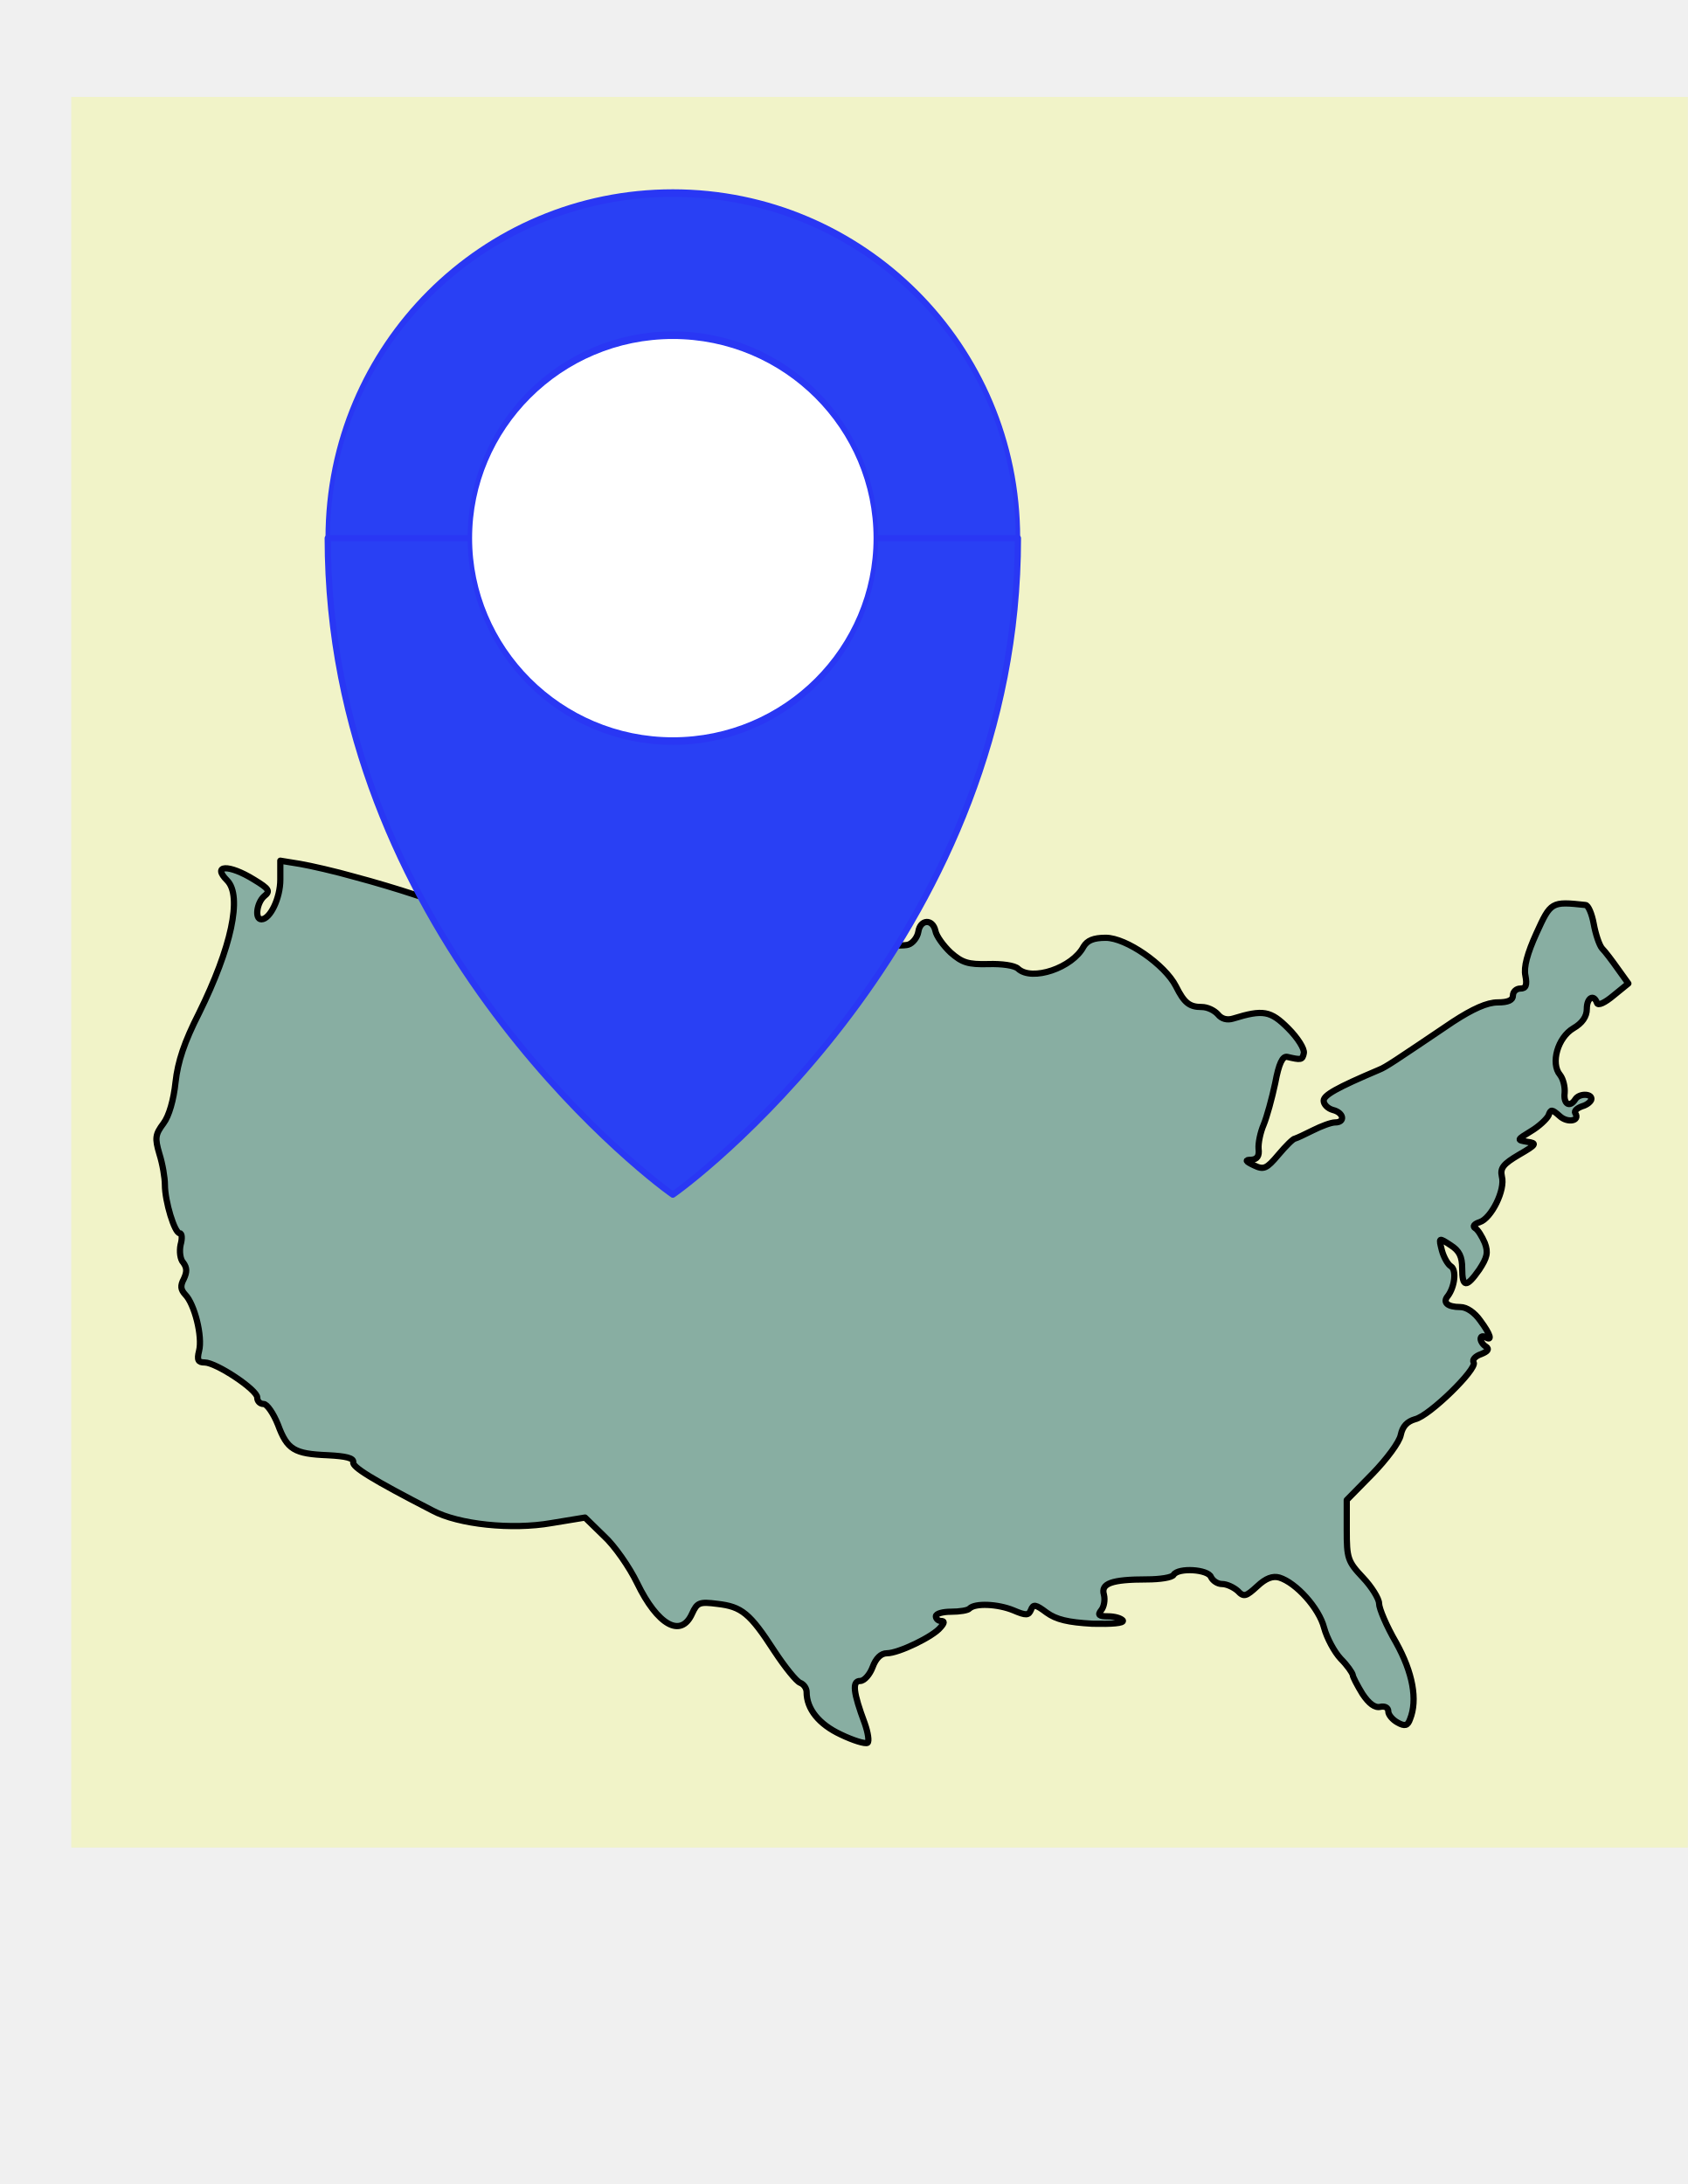
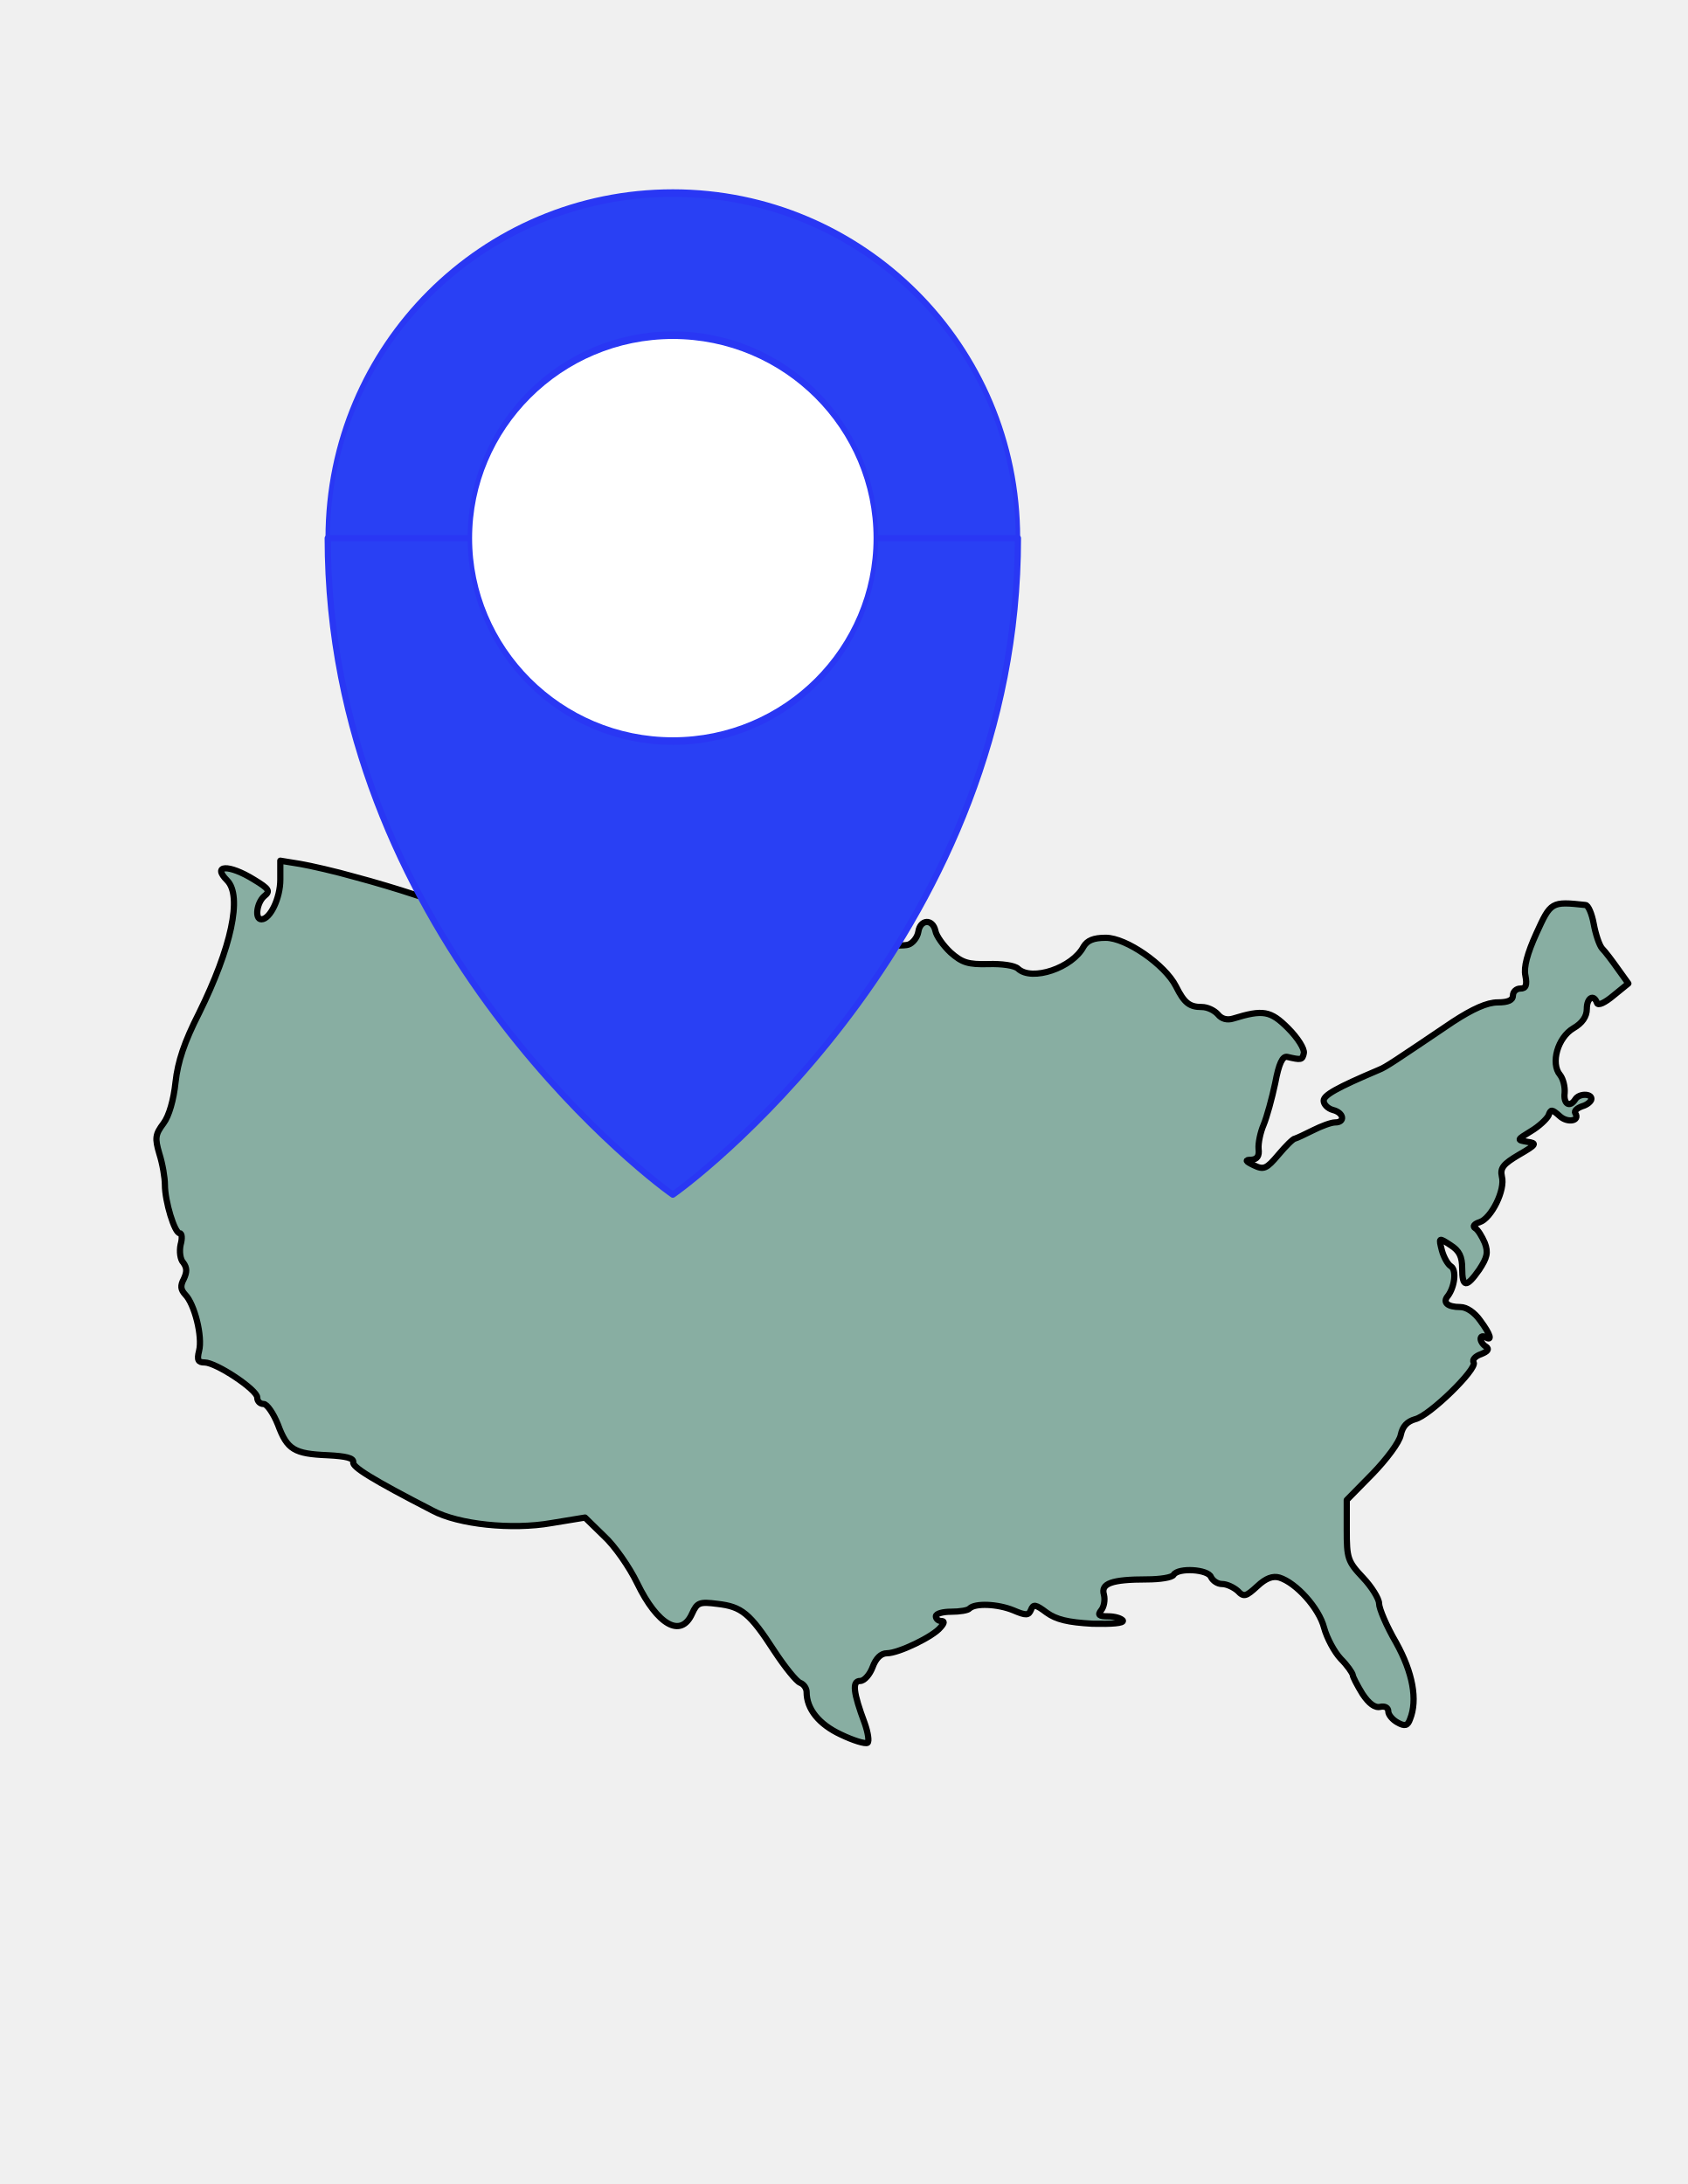
<svg xmlns="http://www.w3.org/2000/svg" width="100%" height="100%" viewBox="0 0 2550 3300" version="1.1" xml:space="preserve" style="fill-rule:evenodd;clip-rule:evenodd;stroke-linejoin:round;stroke-miterlimit:2;">
-   <g transform="matrix(0.957764,0,0,0.947531,107.702,146.475)">
-     <rect x="0" y="0" width="2550" height="2791.64" style="fill:rgb(245,255,0);fill-opacity:0.17;" />
-   </g>
  <g transform="matrix(0.697477,1.47444e-32,1.47444e-32,-0.697477,-315.823,3572.18)">
    <path d="M1221,3222C1263,3211 1319,3194 1346,3185C1373,3175 1431,3164 1475,3160C1519,3155 1587,3145 1625,3136C1664,3128 1754,3114 1826,3105C1980,3088 2393,3066 2420,3075C2430,3078 2440,3091 2442,3103C2446,3130 2473,3132 2479,3105C2481,3094 2496,3073 2512,3058C2537,3036 2550,3032 2593,3033C2623,3034 2651,3030 2658,3023C2688,2995 2776,3025 2800,3071C2808,3084 2821,3090 2848,3090C2892,3090 2976,3032 3000,2985C3018,2949 3029,2940 3056,2940C3068,2940 3083,2933 3091,2924C3099,2914 3111,2911 3124,2915C3189,2935 3205,2932 3243,2894C3264,2873 3279,2849 3277,2840C3274,2825 3271,2825 3241,2832C3231,2834 3223,2818 3215,2775C3208,2742 3197,2702 3190,2685C3183,2669 3178,2645 3179,2633C3181,2617 3176,2610 3163,2609C3149,2609 3150,2606 3169,2597C3190,2587 3196,2589 3222,2620C3238,2639 3254,2655 3258,2655C3262,2656 3279,2664 3297,2673C3315,2682 3336,2690 3345,2690C3367,2690 3364,2711 3340,2717C3329,2720 3320,2729 3320,2737C3320,2749 3348,2765 3440,2804C3455,2810 3471,2821 3600,2908C3643,2936 3674,2950 3697,2950C3720,2950 3730,2955 3730,2965C3730,2973 3737,2980 3746,2980C3758,2980 3761,2987 3757,3008C3753,3026 3761,3056 3781,3100C3812,3168 3813,3169 3887,3161C3893,3161 3901,3142 3905,3120C3909,3098 3917,3074 3923,3067C3930,3060 3945,3040 3957,3023L3980,2991L3948,2965C3929,2949 3914,2942 3912,2949C3905,2969 3890,2960 3890,2936C3890,2919 3880,2905 3861,2894C3827,2874 3811,2818 3832,2793C3839,2784 3843,2767 3842,2754C3839,2730 3853,2721 3865,2740C3873,2753 3900,2753 3900,2741C3900,2736 3891,2728 3880,2725C3869,2721 3862,2715 3865,2710C3876,2693 3848,2688 3831,2704C3814,2719 3812,2719 3807,2705C3803,2697 3786,2681 3769,2671C3738,2652 3738,2652 3761,2648C3783,2645 3781,2642 3743,2620C3709,2600 3702,2591 3706,2573C3714,2544 3683,2482 3658,2474C3646,2470 3642,2465 3648,2461C3654,2458 3663,2443 3669,2429C3677,2408 3674,2397 3657,2371C3629,2331 3620,2332 3620,2374C3620,2399 3614,2412 3595,2424C3569,2441 3569,2441 3576,2413C3580,2398 3589,2382 3596,2378C3608,2370 3604,2334 3589,2314C3577,2300 3588,2290 3616,2290C3630,2290 3647,2278 3659,2261C3682,2230 3686,2215 3670,2225C3665,2228 3660,2227 3660,2221C3660,2216 3665,2208 3672,2204C3679,2199 3676,2194 3661,2188C3649,2184 3641,2176 3645,2170C3653,2156 3549,2054 3518,2047C3501,2042 3491,2032 3487,2013C3484,1997 3456,1960 3426,1929L3370,1872L3370,1807C3370,1746 3372,1739 3405,1704C3424,1684 3440,1658 3440,1648C3440,1637 3456,1599 3477,1563C3513,1498 3524,1439 3507,1397C3502,1383 3496,1381 3480,1390C3469,1396 3460,1407 3460,1414C3460,1422 3453,1426 3443,1424C3431,1421 3418,1431 3404,1452C3393,1470 3383,1489 3383,1493C3382,1498 3371,1514 3357,1528C3343,1543 3327,1573 3321,1595C3310,1638 3260,1693 3224,1704C3210,1708 3195,1703 3176,1685C3152,1663 3147,1661 3134,1675C3125,1683 3110,1690 3100,1690C3090,1690 3080,1697 3076,1705C3070,1722 3005,1726 2995,1710C2992,1704 2965,1700 2937,1700C2860,1700 2837,1691 2844,1667C2847,1655 2844,1640 2838,1633C2830,1623 2833,1620 2853,1620C2867,1620 2881,1616 2885,1611C2888,1605 2861,1603 2819,1604C2766,1607 2741,1613 2720,1628C2696,1646 2691,1647 2686,1634C2681,1622 2676,1621 2648,1633C2614,1647 2565,1649 2553,1637C2550,1633 2532,1630 2513,1630C2495,1630 2480,1626 2480,1620C2480,1615 2485,1610 2491,1610C2499,1610 2499,1606 2490,1596C2474,1576 2399,1540 2374,1540C2361,1540 2350,1529 2343,1510C2337,1494 2325,1480 2316,1480C2298,1480 2301,1455 2326,1388C2333,1368 2336,1349 2332,1346C2327,1343 2301,1351 2274,1364C2227,1386 2200,1419 2200,1456C2200,1464 2194,1473 2186,1476C2178,1479 2153,1510 2130,1545C2077,1627 2059,1641 2007,1647C1968,1652 1963,1650 1952,1626C1928,1572 1877,1601 1833,1692C1816,1727 1784,1773 1761,1794L1720,1834L1647,1822C1562,1807 1446,1819 1390,1849C1258,1917 1215,1944 1218,1954C1219,1963 1202,1967 1163,1969C1090,1972 1075,1981 1055,2035C1045,2060 1031,2080 1024,2080C1016,2080 1010,2086 1010,2094C1010,2111 921,2170 896,2170C882,2170 879,2175 884,2195C892,2226 874,2297 854,2317C844,2328 843,2336 851,2351C858,2366 858,2375 850,2386C843,2393 841,2411 844,2425C848,2439 847,2450 842,2450C831,2450 810,2519 810,2555C810,2570 805,2600 798,2622C788,2656 789,2664 807,2688C819,2704 829,2739 833,2777C838,2822 852,2864 884,2927C954,3069 978,3180 945,3214C911,3248 948,3250 1003,3216C1036,3196 1039,3191 1025,3180C1009,3166 1004,3130 1019,3130C1038,3130 1060,3176 1060,3216L1060,3257L1103,3250C1126,3246 1179,3234 1221,3222Z" style="fill:rgb(136,174,162);stroke:black;stroke-width:13.48px;" />
  </g>
  <g transform="matrix(1,0,0,1,-258.486,-30.1567)">
    <g transform="matrix(0.981229,0,0,1.66002,59.8172,-899.416)">
      <ellipse cx="1238.43" cy="1049.8" rx="531.356" ry="314.081" style="fill:rgb(41,64,244);stroke:rgb(41,55,244);stroke-width:6.89px;stroke-linecap:round;stroke-miterlimit:1.5;" />
    </g>
    <path d="M1275,1835.27C1326.63,1799.47 1796.38,1430.49 1796.38,843.286L753.618,843.286C753.618,1430.49 1223.37,1799.47 1275,1835.27Z" style="fill:rgb(41,64,244);stroke:rgb(41,55,244);stroke-width:9.4px;stroke-linecap:round;stroke-miterlimit:1.5;" />
    <g transform="matrix(0.577099,0,0,0.976324,560.304,-181.664)">
      <ellipse cx="1238.43" cy="1049.8" rx="531.356" ry="314.081" style="fill:white;stroke:rgb(41,55,244);stroke-width:11.72px;stroke-linecap:round;stroke-miterlimit:1.5;" />
    </g>
  </g>
</svg>
